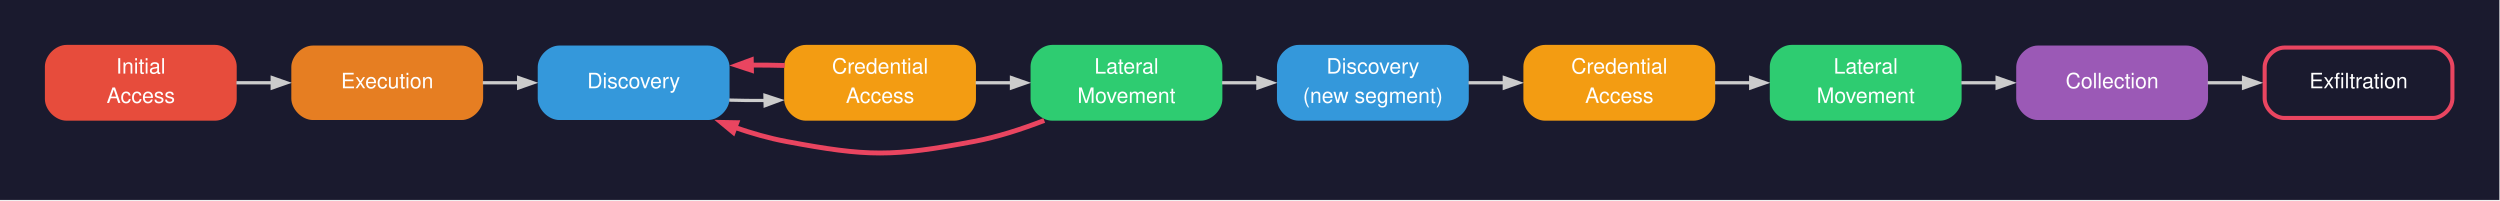
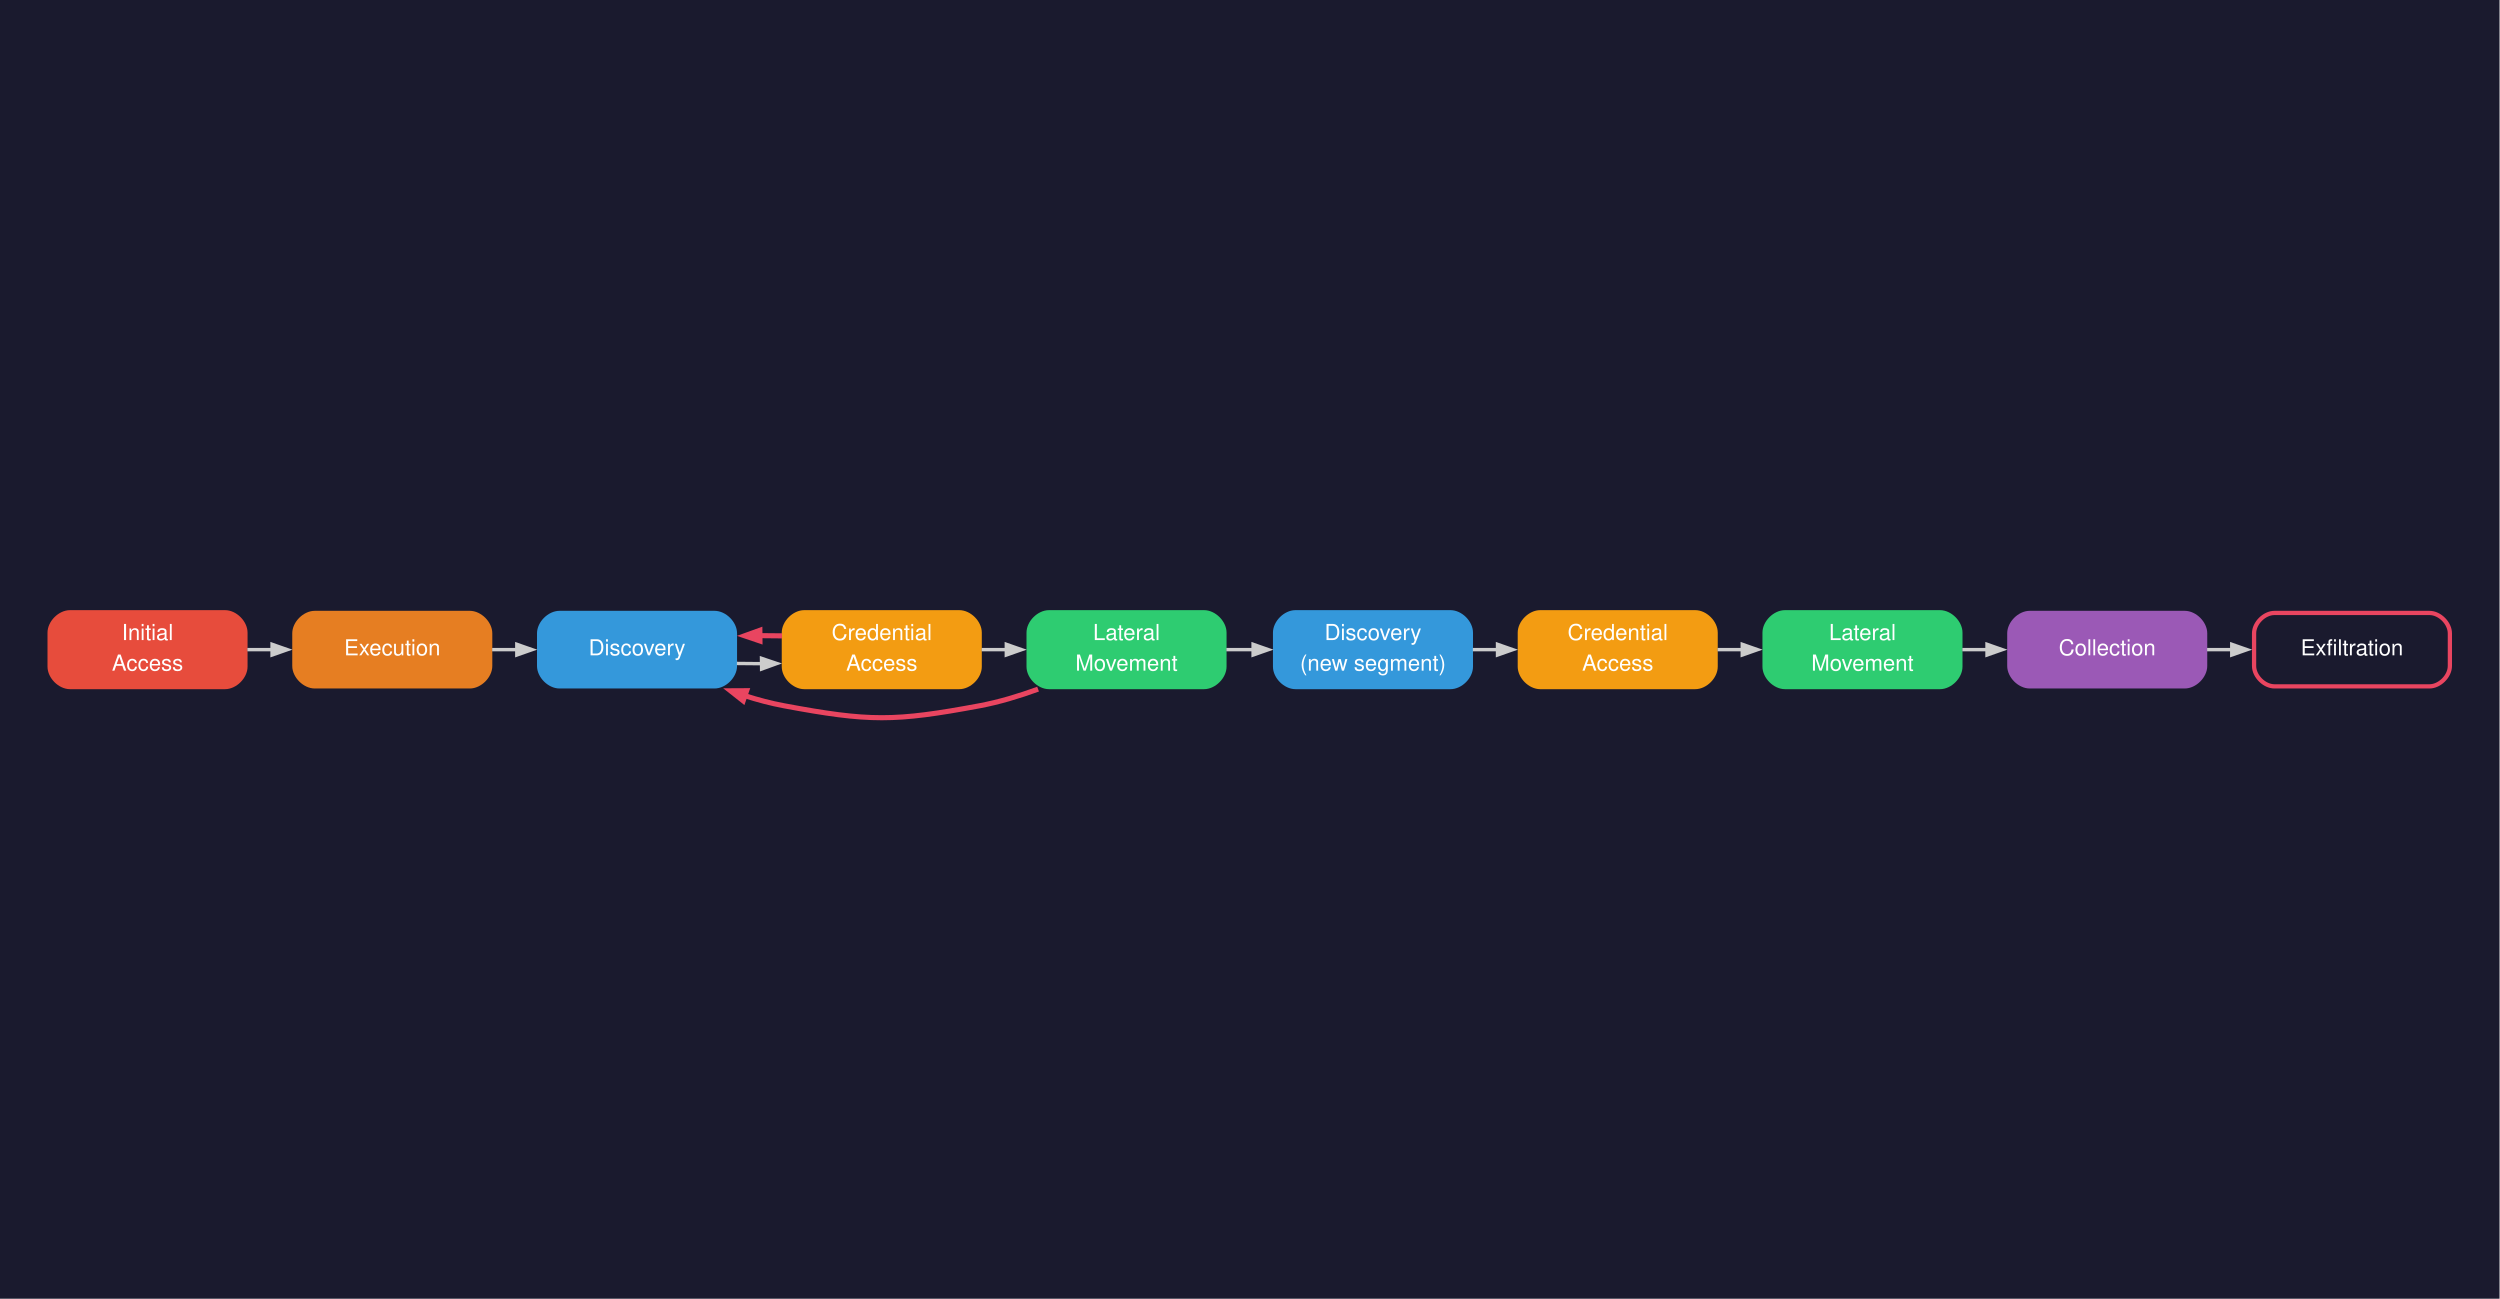
- <svg xmlns="http://www.w3.org/2000/svg" width="1534pt" height="123pt" viewBox="0.00 0.00 1534.00 123.00">
-   <g id="graph0" class="graph" transform="scale(1 1) rotate(0) translate(28.8 93.88)">
-     <polygon fill="#1a1a2e" stroke="none" points="-28.8,28.8 -28.8,-93.88 1504.8,-93.88 1504.8,28.8 -28.8,28.8" />
+ <svg xmlns="http://www.w3.org/2000/svg" width="693pt" height="360pt" viewBox="0.00 0.00 693.00 360.00">
+   <g id="graph0" class="graph" transform="scale(0.471143 0.471143) rotate(0) translate(28.8 735.3)">
+     <polygon fill="#1a1a2e" stroke="none" points="-28.8,28.8 -28.8,-735.3 1441.8,-735.3 1441.8,28.8 -28.8,28.8" />
    <g id="node1" class="node">
-       <path fill="#e74c3c" stroke="#e74c3c" stroke-width="2.5" d="M103.2,-65.08C103.2,-65.08 12,-65.08 12,-65.08 6,-65.08 0,-59.08 0,-53.08 0,-53.08 0,-33.08 0,-33.08 0,-27.08 6,-21.08 12,-21.08 12,-21.08 103.2,-21.08 103.2,-21.08 109.2,-21.08 115.2,-27.08 115.2,-33.08 115.2,-33.08 115.2,-53.08 115.2,-53.08 115.2,-59.08 109.2,-65.08 103.2,-65.08" />
-       <text xml:space="preserve" text-anchor="middle" x="57.6" y="-48.73" font-family="Segoe UI,Helvetica,Arial,sans-serif" font-size="13.00" fill="white">Initial</text>
-       <text xml:space="preserve" text-anchor="middle" x="57.6" y="-30.73" font-family="Segoe UI,Helvetica,Arial,sans-serif" font-size="13.00" fill="white">Access</text>
+       <path fill="#e74c3c" stroke="#e74c3c" stroke-width="2.5" d="M103.6,-375.07C103.6,-375.07 12.4,-375.07 12.4,-375.07 6.4,-375.07 0.4,-369.07 0.4,-363.07 0.4,-363.07 0.4,-343.07 0.4,-343.07 0.4,-337.07 6.4,-331.07 12.4,-331.07 12.4,-331.07 103.6,-331.07 103.6,-331.07 109.6,-331.07 115.6,-337.07 115.6,-343.07 115.6,-343.07 115.6,-363.07 115.6,-363.07 115.6,-369.07 109.6,-375.07 103.6,-375.07" />
+       <text xml:space="preserve" text-anchor="middle" x="58" y="-358.72" font-family="Segoe UI,Helvetica,Arial,sans-serif" font-size="13.00" fill="white">Initial</text>
+       <text xml:space="preserve" text-anchor="middle" x="58" y="-340.72" font-family="Segoe UI,Helvetica,Arial,sans-serif" font-size="13.00" fill="white">Access</text>
    </g>
    <g id="node2" class="node">
-       <path fill="#e67e22" stroke="#e67e22" stroke-width="2.5" d="M254.4,-64.68C254.4,-64.68 163.2,-64.68 163.2,-64.68 157.2,-64.68 151.2,-58.68 151.2,-52.68 151.2,-52.68 151.2,-33.48 151.2,-33.48 151.2,-27.48 157.2,-21.48 163.2,-21.48 163.2,-21.48 254.4,-21.48 254.4,-21.48 260.4,-21.48 266.4,-27.48 266.4,-33.48 266.4,-33.48 266.4,-52.68 266.4,-52.68 266.4,-58.68 260.4,-64.68 254.4,-64.68" />
-       <text xml:space="preserve" text-anchor="middle" x="208.8" y="-39.73" font-family="Segoe UI,Helvetica,Arial,sans-serif" font-size="13.00" fill="white">Execution</text>
+       <path fill="#e67e22" stroke="#e67e22" stroke-width="2.5" d="M247.6,-374.67C247.6,-374.67 156.4,-374.67 156.4,-374.67 150.4,-374.67 144.4,-368.67 144.4,-362.67 144.4,-362.67 144.4,-343.47 144.4,-343.47 144.4,-337.47 150.4,-331.47 156.4,-331.47 156.4,-331.47 247.6,-331.47 247.6,-331.47 253.6,-331.47 259.6,-337.47 259.6,-343.47 259.6,-343.47 259.6,-362.67 259.6,-362.67 259.6,-368.67 253.6,-374.67 247.6,-374.67" />
+       <text xml:space="preserve" text-anchor="middle" x="202" y="-349.72" font-family="Segoe UI,Helvetica,Arial,sans-serif" font-size="13.00" fill="white">Execution</text>
    </g>
    <g id="edge1" class="edge">
-       <path fill="none" stroke="#cccccc" stroke-width="2" d="M116.28,-43.08C123.52,-43.08 130.97,-43.08 138.36,-43.08" />
-       <polygon fill="#cccccc" stroke="#cccccc" stroke-width="2" points="138.24,-46.23 147.24,-43.08 138.24,-39.93 138.24,-46.23" />
+       <path fill="none" stroke="#cccccc" stroke-width="2" d="M116.76,-353.07C121.54,-353.07 126.41,-353.07 131.28,-353.07" />
+       <polygon fill="#cccccc" stroke="#cccccc" stroke-width="2" points="131.27,-356.22 140.27,-353.07 131.27,-349.92 131.27,-356.22" />
    </g>
    <g id="node3" class="node">
-       <path fill="#3498db" stroke="#3498db" stroke-width="2.5" d="M405.6,-64.68C405.6,-64.68 314.4,-64.68 314.4,-64.68 308.4,-64.68 302.4,-58.68 302.4,-52.68 302.4,-52.68 302.4,-33.48 302.4,-33.48 302.4,-27.48 308.4,-21.48 314.4,-21.48 314.4,-21.48 405.6,-21.48 405.6,-21.48 411.6,-21.48 417.6,-27.48 417.6,-33.48 417.6,-33.48 417.6,-52.68 417.6,-52.68 417.6,-58.68 411.6,-64.68 405.6,-64.68" />
-       <text xml:space="preserve" text-anchor="middle" x="360" y="-39.73" font-family="Segoe UI,Helvetica,Arial,sans-serif" font-size="13.00" fill="white">Discovery</text>
+       <path fill="#3498db" stroke="#3498db" stroke-width="2.5" d="M391.6,-374.67C391.6,-374.67 300.4,-374.67 300.4,-374.67 294.4,-374.67 288.4,-368.67 288.4,-362.67 288.4,-362.67 288.4,-343.47 288.4,-343.47 288.4,-337.47 294.4,-331.47 300.4,-331.47 300.4,-331.47 391.6,-331.47 391.6,-331.47 397.6,-331.47 403.6,-337.47 403.6,-343.47 403.6,-343.47 403.6,-362.67 403.6,-362.67 403.6,-368.67 397.6,-374.67 391.6,-374.67" />
+       <text xml:space="preserve" text-anchor="middle" x="346" y="-349.72" font-family="Segoe UI,Helvetica,Arial,sans-serif" font-size="13.00" fill="white">Discovery</text>
    </g>
    <g id="edge2" class="edge">
-       <path fill="none" stroke="#cccccc" stroke-width="2" d="M267.48,-43.08C274.72,-43.08 282.17,-43.08 289.56,-43.08" />
-       <polygon fill="#cccccc" stroke="#cccccc" stroke-width="2" points="289.44,-46.23 298.44,-43.08 289.44,-39.93 289.44,-46.23" />
+       <path fill="none" stroke="#cccccc" stroke-width="2" d="M260.76,-353.07C265.54,-353.07 270.41,-353.07 275.28,-353.07" />
+       <polygon fill="#cccccc" stroke="#cccccc" stroke-width="2" points="275.27,-356.22 284.27,-353.07 275.27,-349.92 275.27,-356.22" />
    </g>
    <g id="node4" class="node">
-       <path fill="#f39c12" stroke="#f39c12" stroke-width="2.5" d="M556.8,-65.08C556.8,-65.08 465.6,-65.08 465.6,-65.08 459.6,-65.08 453.6,-59.08 453.6,-53.08 453.6,-53.08 453.6,-33.08 453.6,-33.08 453.6,-27.08 459.6,-21.08 465.6,-21.08 465.6,-21.08 556.8,-21.08 556.8,-21.08 562.8,-21.08 568.8,-27.08 568.8,-33.08 568.8,-33.08 568.8,-53.08 568.8,-53.08 568.8,-59.08 562.8,-65.08 556.8,-65.08" />
-       <text xml:space="preserve" text-anchor="middle" x="511.2" y="-48.73" font-family="Segoe UI,Helvetica,Arial,sans-serif" font-size="13.00" fill="white">Credential</text>
-       <text xml:space="preserve" text-anchor="middle" x="511.2" y="-30.73" font-family="Segoe UI,Helvetica,Arial,sans-serif" font-size="13.00" fill="white">Access</text>
+       <path fill="#f39c12" stroke="#f39c12" stroke-width="2.5" d="M535.6,-375.07C535.6,-375.07 444.4,-375.07 444.4,-375.07 438.4,-375.07 432.4,-369.07 432.4,-363.07 432.4,-363.07 432.4,-343.07 432.4,-343.07 432.4,-337.07 438.4,-331.07 444.4,-331.07 444.4,-331.07 535.6,-331.07 535.6,-331.07 541.6,-331.07 547.6,-337.07 547.6,-343.07 547.6,-343.07 547.6,-363.07 547.6,-363.07 547.6,-369.07 541.6,-375.07 535.6,-375.07" />
+       <text xml:space="preserve" text-anchor="middle" x="490" y="-358.72" font-family="Segoe UI,Helvetica,Arial,sans-serif" font-size="13.00" fill="white">Credential</text>
+       <text xml:space="preserve" text-anchor="middle" x="490" y="-340.72" font-family="Segoe UI,Helvetica,Arial,sans-serif" font-size="13.00" fill="white">Access</text>
    </g>
    <g id="edge3" class="edge">
-       <path fill="none" stroke="#cccccc" stroke-width="2" d="M418.68,-32.46C425.92,-32.24 433.37,-32.16 440.76,-32.23" />
-       <polygon fill="#cccccc" stroke="#cccccc" stroke-width="2" points="440.58,-35.37 449.64,-32.4 440.71,-29.07 440.58,-35.37" />
+       <path fill="none" stroke="#cccccc" stroke-width="2" d="M404.76,-344.95C409.54,-344.85 414.41,-344.81 419.28,-344.82" />
+       <polygon fill="#cccccc" stroke="#cccccc" stroke-width="2" points="419.23,-347.97 428.27,-344.92 419.3,-341.67 419.23,-347.97" />
    </g>
    <g id="edge4" class="edge">
-       <path fill="none" stroke="#e94560" stroke-width="3" d="M452.67,-53.7C445.96,-53.9 439.06,-53.98 432.2,-53.94" />
-       <polygon fill="#e94560" stroke="#e94560" stroke-width="3" points="432.28,-50.79 423.22,-53.78 432.17,-57.09 432.28,-50.79" />
+       <path fill="none" stroke="#e94560" stroke-width="3" d="M431.29,-361.19C426.92,-361.27 422.47,-361.32 418.03,-361.32" />
+       <polygon fill="#e94560" stroke="#e94560" stroke-width="3" points="418.33,-358.17 409.3,-361.23 418.27,-364.47 418.33,-358.17" />
    </g>
    <g id="node5" class="node">
-       <path fill="#2ecc71" stroke="#2ecc71" stroke-width="2.5" d="M708,-65.08C708,-65.08 616.8,-65.08 616.8,-65.08 610.8,-65.08 604.8,-59.08 604.8,-53.08 604.8,-53.08 604.8,-33.08 604.8,-33.08 604.8,-27.08 610.8,-21.08 616.8,-21.08 616.8,-21.08 708,-21.08 708,-21.08 714,-21.08 720,-27.08 720,-33.08 720,-33.08 720,-53.08 720,-53.08 720,-59.08 714,-65.08 708,-65.08" />
-       <text xml:space="preserve" text-anchor="middle" x="662.4" y="-48.73" font-family="Segoe UI,Helvetica,Arial,sans-serif" font-size="13.00" fill="white">Lateral</text>
-       <text xml:space="preserve" text-anchor="middle" x="662.4" y="-30.73" font-family="Segoe UI,Helvetica,Arial,sans-serif" font-size="13.00" fill="white">Movement</text>
+       <path fill="#2ecc71" stroke="#2ecc71" stroke-width="2.5" d="M679.6,-375.07C679.6,-375.07 588.4,-375.07 588.4,-375.07 582.4,-375.07 576.4,-369.07 576.4,-363.07 576.4,-363.07 576.4,-343.07 576.4,-343.07 576.4,-337.07 582.4,-331.07 588.4,-331.07 588.4,-331.07 679.6,-331.07 679.6,-331.07 685.6,-331.07 691.6,-337.07 691.6,-343.07 691.6,-343.07 691.6,-363.07 691.6,-363.07 691.6,-369.07 685.6,-375.07 679.6,-375.07" />
+       <text xml:space="preserve" text-anchor="middle" x="634" y="-358.72" font-family="Segoe UI,Helvetica,Arial,sans-serif" font-size="13.00" fill="white">Lateral</text>
+       <text xml:space="preserve" text-anchor="middle" x="634" y="-340.72" font-family="Segoe UI,Helvetica,Arial,sans-serif" font-size="13.00" fill="white">Movement</text>
    </g>
    <g id="edge5" class="edge">
-       <path fill="none" stroke="#cccccc" stroke-width="2" d="M569.88,-43.08C577.12,-43.08 584.57,-43.08 591.96,-43.08" />
-       <polygon fill="#cccccc" stroke="#cccccc" stroke-width="2" points="591.84,-46.23 600.84,-43.08 591.84,-39.93 591.84,-46.23" />
+       <path fill="none" stroke="#cccccc" stroke-width="2" d="M548.76,-353.07C553.54,-353.07 558.41,-353.07 563.28,-353.07" />
+       <polygon fill="#cccccc" stroke="#cccccc" stroke-width="2" points="563.27,-356.22 572.27,-353.07 563.27,-349.92 563.27,-356.22" />
    </g>
    <g id="edge6" class="edge">
-       <path fill="none" stroke="#e94560" stroke-width="3" d="M611.94,-19.97C598.26,-14.66 583.21,-9.78 568.8,-7.08 518.48,2.36 503.92,2.36 453.6,-7.08 443.11,-9.04 432.29,-12.16 421.9,-15.76" />
-       <polygon fill="#e94560" stroke="#e94560" stroke-width="3" points="421.11,-12.69 413.76,-18.77 423.29,-18.6 421.11,-12.69" />
+       <path fill="none" stroke="#e94560" stroke-width="3" d="M581.96,-329.85C570.85,-325.79 559.01,-322.2 547.6,-320.07 497.27,-310.68 482.73,-310.68 432.4,-320.07 424.79,-321.49 416.99,-323.56 409.34,-325.99" />
+       <polygon fill="#e94560" stroke="#e94560" stroke-width="3" points="408.45,-322.96 400.97,-328.87 410.5,-328.92 408.45,-322.96" />
    </g>
    <g id="node6" class="node">
-       <path fill="#3498db" stroke="#3498db" stroke-width="2.5" d="M859.2,-65.08C859.2,-65.08 768,-65.08 768,-65.08 762,-65.08 756,-59.08 756,-53.08 756,-53.08 756,-33.08 756,-33.08 756,-27.08 762,-21.08 768,-21.08 768,-21.08 859.2,-21.08 859.2,-21.08 865.2,-21.08 871.2,-27.08 871.2,-33.08 871.2,-33.08 871.2,-53.08 871.2,-53.08 871.2,-59.08 865.2,-65.08 859.2,-65.08" />
-       <text xml:space="preserve" text-anchor="middle" x="813.6" y="-48.73" font-family="Segoe UI,Helvetica,Arial,sans-serif" font-size="13.00" fill="white">Discovery</text>
-       <text xml:space="preserve" text-anchor="middle" x="813.6" y="-30.73" font-family="Segoe UI,Helvetica,Arial,sans-serif" font-size="13.00" fill="white">(new segment)</text>
+       <path fill="#3498db" stroke="#3498db" stroke-width="2.5" d="M824.6,-375.07C824.6,-375.07 733.4,-375.07 733.4,-375.07 727.4,-375.07 721.4,-369.07 721.4,-363.07 721.4,-363.07 721.4,-343.07 721.4,-343.07 721.4,-337.07 727.4,-331.07 733.4,-331.07 733.4,-331.07 824.6,-331.07 824.6,-331.07 830.6,-331.07 836.6,-337.07 836.6,-343.07 836.6,-343.07 836.6,-363.07 836.6,-363.07 836.6,-369.07 830.6,-375.07 824.6,-375.07" />
+       <text xml:space="preserve" text-anchor="middle" x="779" y="-358.72" font-family="Segoe UI,Helvetica,Arial,sans-serif" font-size="13.00" fill="white">Discovery</text>
+       <text xml:space="preserve" text-anchor="middle" x="779" y="-340.72" font-family="Segoe UI,Helvetica,Arial,sans-serif" font-size="13.00" fill="white">(new segment)</text>
    </g>
    <g id="edge7" class="edge">
-       <path fill="none" stroke="#cccccc" stroke-width="2" d="M721.08,-43.08C728.32,-43.08 735.77,-43.08 743.16,-43.08" />
-       <polygon fill="#cccccc" stroke="#cccccc" stroke-width="2" points="743.04,-46.23 752.04,-43.08 743.04,-39.93 743.04,-46.23" />
+       <path fill="none" stroke="#cccccc" stroke-width="2" d="M692.75,-353.07C698.04,-353.07 703.43,-353.07 708.81,-353.07" />
+       <polygon fill="#cccccc" stroke="#cccccc" stroke-width="2" points="708.47,-356.22 717.47,-353.07 708.47,-349.92 708.47,-356.22" />
    </g>
    <g id="node7" class="node">
-       <path fill="#f39c12" stroke="#f39c12" stroke-width="2.5" d="M1010.4,-65.08C1010.4,-65.08 919.2,-65.08 919.2,-65.08 913.2,-65.08 907.2,-59.08 907.2,-53.08 907.2,-53.08 907.2,-33.08 907.2,-33.08 907.2,-27.08 913.2,-21.08 919.2,-21.08 919.2,-21.08 1010.4,-21.08 1010.4,-21.08 1016.4,-21.08 1022.4,-27.08 1022.4,-33.08 1022.4,-33.08 1022.4,-53.08 1022.4,-53.08 1022.4,-59.08 1016.4,-65.08 1010.4,-65.08" />
-       <text xml:space="preserve" text-anchor="middle" x="964.8" y="-48.73" font-family="Segoe UI,Helvetica,Arial,sans-serif" font-size="13.00" fill="white">Credential</text>
-       <text xml:space="preserve" text-anchor="middle" x="964.8" y="-30.73" font-family="Segoe UI,Helvetica,Arial,sans-serif" font-size="13.00" fill="white">Access</text>
+       <path fill="#f39c12" stroke="#f39c12" stroke-width="2.5" d="M968.6,-375.07C968.6,-375.07 877.4,-375.07 877.4,-375.07 871.4,-375.07 865.4,-369.07 865.4,-363.07 865.4,-363.07 865.4,-343.07 865.4,-343.07 865.4,-337.07 871.4,-331.07 877.4,-331.07 877.4,-331.07 968.6,-331.07 968.6,-331.07 974.6,-331.07 980.6,-337.07 980.6,-343.07 980.6,-343.07 980.6,-363.07 980.6,-363.07 980.6,-369.07 974.6,-375.07 968.6,-375.07" />
+       <text xml:space="preserve" text-anchor="middle" x="923" y="-358.72" font-family="Segoe UI,Helvetica,Arial,sans-serif" font-size="13.00" fill="white">Credential</text>
+       <text xml:space="preserve" text-anchor="middle" x="923" y="-340.72" font-family="Segoe UI,Helvetica,Arial,sans-serif" font-size="13.00" fill="white">Access</text>
    </g>
    <g id="edge8" class="edge">
-       <path fill="none" stroke="#cccccc" stroke-width="2" d="M872.28,-43.08C879.52,-43.08 886.97,-43.08 894.36,-43.08" />
-       <polygon fill="#cccccc" stroke="#cccccc" stroke-width="2" points="894.24,-46.23 903.24,-43.08 894.24,-39.93 894.24,-46.23" />
+       <path fill="none" stroke="#cccccc" stroke-width="2" d="M837.76,-353.07C842.54,-353.07 847.41,-353.07 852.28,-353.07" />
+       <polygon fill="#cccccc" stroke="#cccccc" stroke-width="2" points="852.27,-356.22 861.27,-353.07 852.27,-349.92 852.27,-356.22" />
    </g>
    <g id="node8" class="node">
-       <path fill="#2ecc71" stroke="#2ecc71" stroke-width="2.5" d="M1161.6,-65.08C1161.6,-65.08 1070.4,-65.08 1070.4,-65.08 1064.4,-65.08 1058.4,-59.08 1058.4,-53.08 1058.4,-53.08 1058.4,-33.08 1058.4,-33.08 1058.4,-27.08 1064.4,-21.08 1070.4,-21.08 1070.4,-21.08 1161.6,-21.08 1161.6,-21.08 1167.6,-21.08 1173.6,-27.08 1173.6,-33.08 1173.6,-33.08 1173.6,-53.08 1173.6,-53.08 1173.6,-59.08 1167.6,-65.08 1161.6,-65.08" />
-       <text xml:space="preserve" text-anchor="middle" x="1116" y="-48.73" font-family="Segoe UI,Helvetica,Arial,sans-serif" font-size="13.00" fill="white">Lateral</text>
-       <text xml:space="preserve" text-anchor="middle" x="1116" y="-30.73" font-family="Segoe UI,Helvetica,Arial,sans-serif" font-size="13.00" fill="white">Movement</text>
+       <path fill="#2ecc71" stroke="#2ecc71" stroke-width="2.5" d="M1112.6,-375.07C1112.6,-375.07 1021.4,-375.07 1021.4,-375.07 1015.4,-375.07 1009.4,-369.07 1009.4,-363.07 1009.4,-363.07 1009.4,-343.07 1009.4,-343.07 1009.4,-337.07 1015.4,-331.07 1021.4,-331.07 1021.4,-331.07 1112.6,-331.07 1112.6,-331.07 1118.6,-331.07 1124.6,-337.07 1124.6,-343.07 1124.6,-343.07 1124.6,-363.07 1124.6,-363.07 1124.6,-369.07 1118.6,-375.07 1112.6,-375.07" />
+       <text xml:space="preserve" text-anchor="middle" x="1067" y="-358.72" font-family="Segoe UI,Helvetica,Arial,sans-serif" font-size="13.00" fill="white">Lateral</text>
+       <text xml:space="preserve" text-anchor="middle" x="1067" y="-340.72" font-family="Segoe UI,Helvetica,Arial,sans-serif" font-size="13.00" fill="white">Movement</text>
    </g>
    <g id="edge9" class="edge">
-       <path fill="none" stroke="#cccccc" stroke-width="2" d="M1023.48,-43.08C1030.72,-43.08 1038.17,-43.08 1045.56,-43.08" />
-       <polygon fill="#cccccc" stroke="#cccccc" stroke-width="2" points="1045.44,-46.23 1054.44,-43.08 1045.44,-39.93 1045.44,-46.23" />
+       <path fill="none" stroke="#cccccc" stroke-width="2" d="M981.76,-353.07C986.54,-353.07 991.41,-353.07 996.28,-353.07" />
+       <polygon fill="#cccccc" stroke="#cccccc" stroke-width="2" points="996.27,-356.22 1005.27,-353.07 996.27,-349.92 996.27,-356.22" />
    </g>
    <g id="node9" class="node">
-       <path fill="#9b59b6" stroke="#9b59b6" stroke-width="2.5" d="M1312.8,-64.68C1312.8,-64.68 1221.6,-64.68 1221.6,-64.68 1215.6,-64.68 1209.6,-58.68 1209.6,-52.68 1209.6,-52.68 1209.6,-33.48 1209.6,-33.48 1209.6,-27.48 1215.6,-21.48 1221.6,-21.48 1221.6,-21.48 1312.8,-21.48 1312.8,-21.48 1318.8,-21.48 1324.8,-27.48 1324.8,-33.48 1324.8,-33.48 1324.8,-52.68 1324.8,-52.68 1324.8,-58.68 1318.8,-64.68 1312.8,-64.68" />
-       <text xml:space="preserve" text-anchor="middle" x="1267.2" y="-39.73" font-family="Segoe UI,Helvetica,Arial,sans-serif" font-size="13.00" fill="white">Collection</text>
+       <path fill="#9b59b6" stroke="#9b59b6" stroke-width="2.5" d="M1256.6,-374.67C1256.6,-374.67 1165.4,-374.67 1165.4,-374.67 1159.4,-374.67 1153.4,-368.67 1153.4,-362.67 1153.4,-362.67 1153.4,-343.47 1153.4,-343.47 1153.4,-337.47 1159.4,-331.47 1165.4,-331.47 1165.4,-331.47 1256.6,-331.47 1256.6,-331.47 1262.6,-331.47 1268.6,-337.47 1268.6,-343.47 1268.6,-343.47 1268.6,-362.67 1268.6,-362.67 1268.6,-368.67 1262.6,-374.67 1256.6,-374.67" />
+       <text xml:space="preserve" text-anchor="middle" x="1211" y="-349.72" font-family="Segoe UI,Helvetica,Arial,sans-serif" font-size="13.00" fill="white">Collection</text>
    </g>
    <g id="edge10" class="edge">
-       <path fill="none" stroke="#cccccc" stroke-width="2" d="M1174.68,-43.08C1181.92,-43.08 1189.37,-43.08 1196.76,-43.08" />
-       <polygon fill="#cccccc" stroke="#cccccc" stroke-width="2" points="1196.64,-46.23 1205.64,-43.08 1196.64,-39.93 1196.64,-46.23" />
+       <path fill="none" stroke="#cccccc" stroke-width="2" d="M1125.76,-353.07C1130.54,-353.07 1135.41,-353.07 1140.28,-353.07" />
+       <polygon fill="#cccccc" stroke="#cccccc" stroke-width="2" points="1140.27,-356.22 1149.27,-353.07 1140.27,-349.92 1140.27,-356.22" />
    </g>
    <g id="node10" class="node">
-       <path fill="#1a1a2e" stroke="#e94560" stroke-width="2.5" d="M1464,-64.68C1464,-64.68 1372.8,-64.68 1372.8,-64.68 1366.8,-64.68 1360.8,-58.68 1360.8,-52.68 1360.8,-52.68 1360.8,-33.48 1360.8,-33.48 1360.8,-27.48 1366.8,-21.48 1372.8,-21.48 1372.8,-21.48 1464,-21.48 1464,-21.48 1470,-21.48 1476,-27.48 1476,-33.48 1476,-33.48 1476,-52.68 1476,-52.68 1476,-58.68 1470,-64.68 1464,-64.68" />
-       <text xml:space="preserve" text-anchor="middle" x="1418.4" y="-39.73" font-family="Segoe UI,Helvetica,Arial,sans-serif" font-size="13.00" fill="white">Exfiltration</text>
+       <path fill="#1a1a2e" stroke="#e94560" stroke-width="2.5" d="M1400.6,-374.67C1400.6,-374.67 1309.4,-374.67 1309.4,-374.67 1303.4,-374.67 1297.4,-368.67 1297.4,-362.67 1297.4,-362.67 1297.4,-343.47 1297.4,-343.47 1297.4,-337.47 1303.4,-331.47 1309.4,-331.47 1309.4,-331.47 1400.6,-331.47 1400.6,-331.47 1406.6,-331.47 1412.6,-337.47 1412.6,-343.47 1412.6,-343.47 1412.6,-362.67 1412.6,-362.67 1412.6,-368.67 1406.6,-374.67 1400.6,-374.67" />
+       <text xml:space="preserve" text-anchor="middle" x="1355" y="-349.72" font-family="Segoe UI,Helvetica,Arial,sans-serif" font-size="13.00" fill="white">Exfiltration</text>
    </g>
    <g id="edge11" class="edge">
-       <path fill="none" stroke="#cccccc" stroke-width="2" d="M1325.88,-43.08C1333.12,-43.08 1340.57,-43.08 1347.96,-43.08" />
-       <polygon fill="#cccccc" stroke="#cccccc" stroke-width="2" points="1347.84,-46.23 1356.84,-43.08 1347.84,-39.93 1347.84,-46.23" />
+       <path fill="none" stroke="#cccccc" stroke-width="2" d="M1269.76,-353.07C1274.54,-353.07 1279.41,-353.07 1284.28,-353.07" />
+       <polygon fill="#cccccc" stroke="#cccccc" stroke-width="2" points="1284.27,-356.22 1293.27,-353.07 1284.27,-349.92 1284.27,-356.22" />
    </g>
  </g>
</svg>
